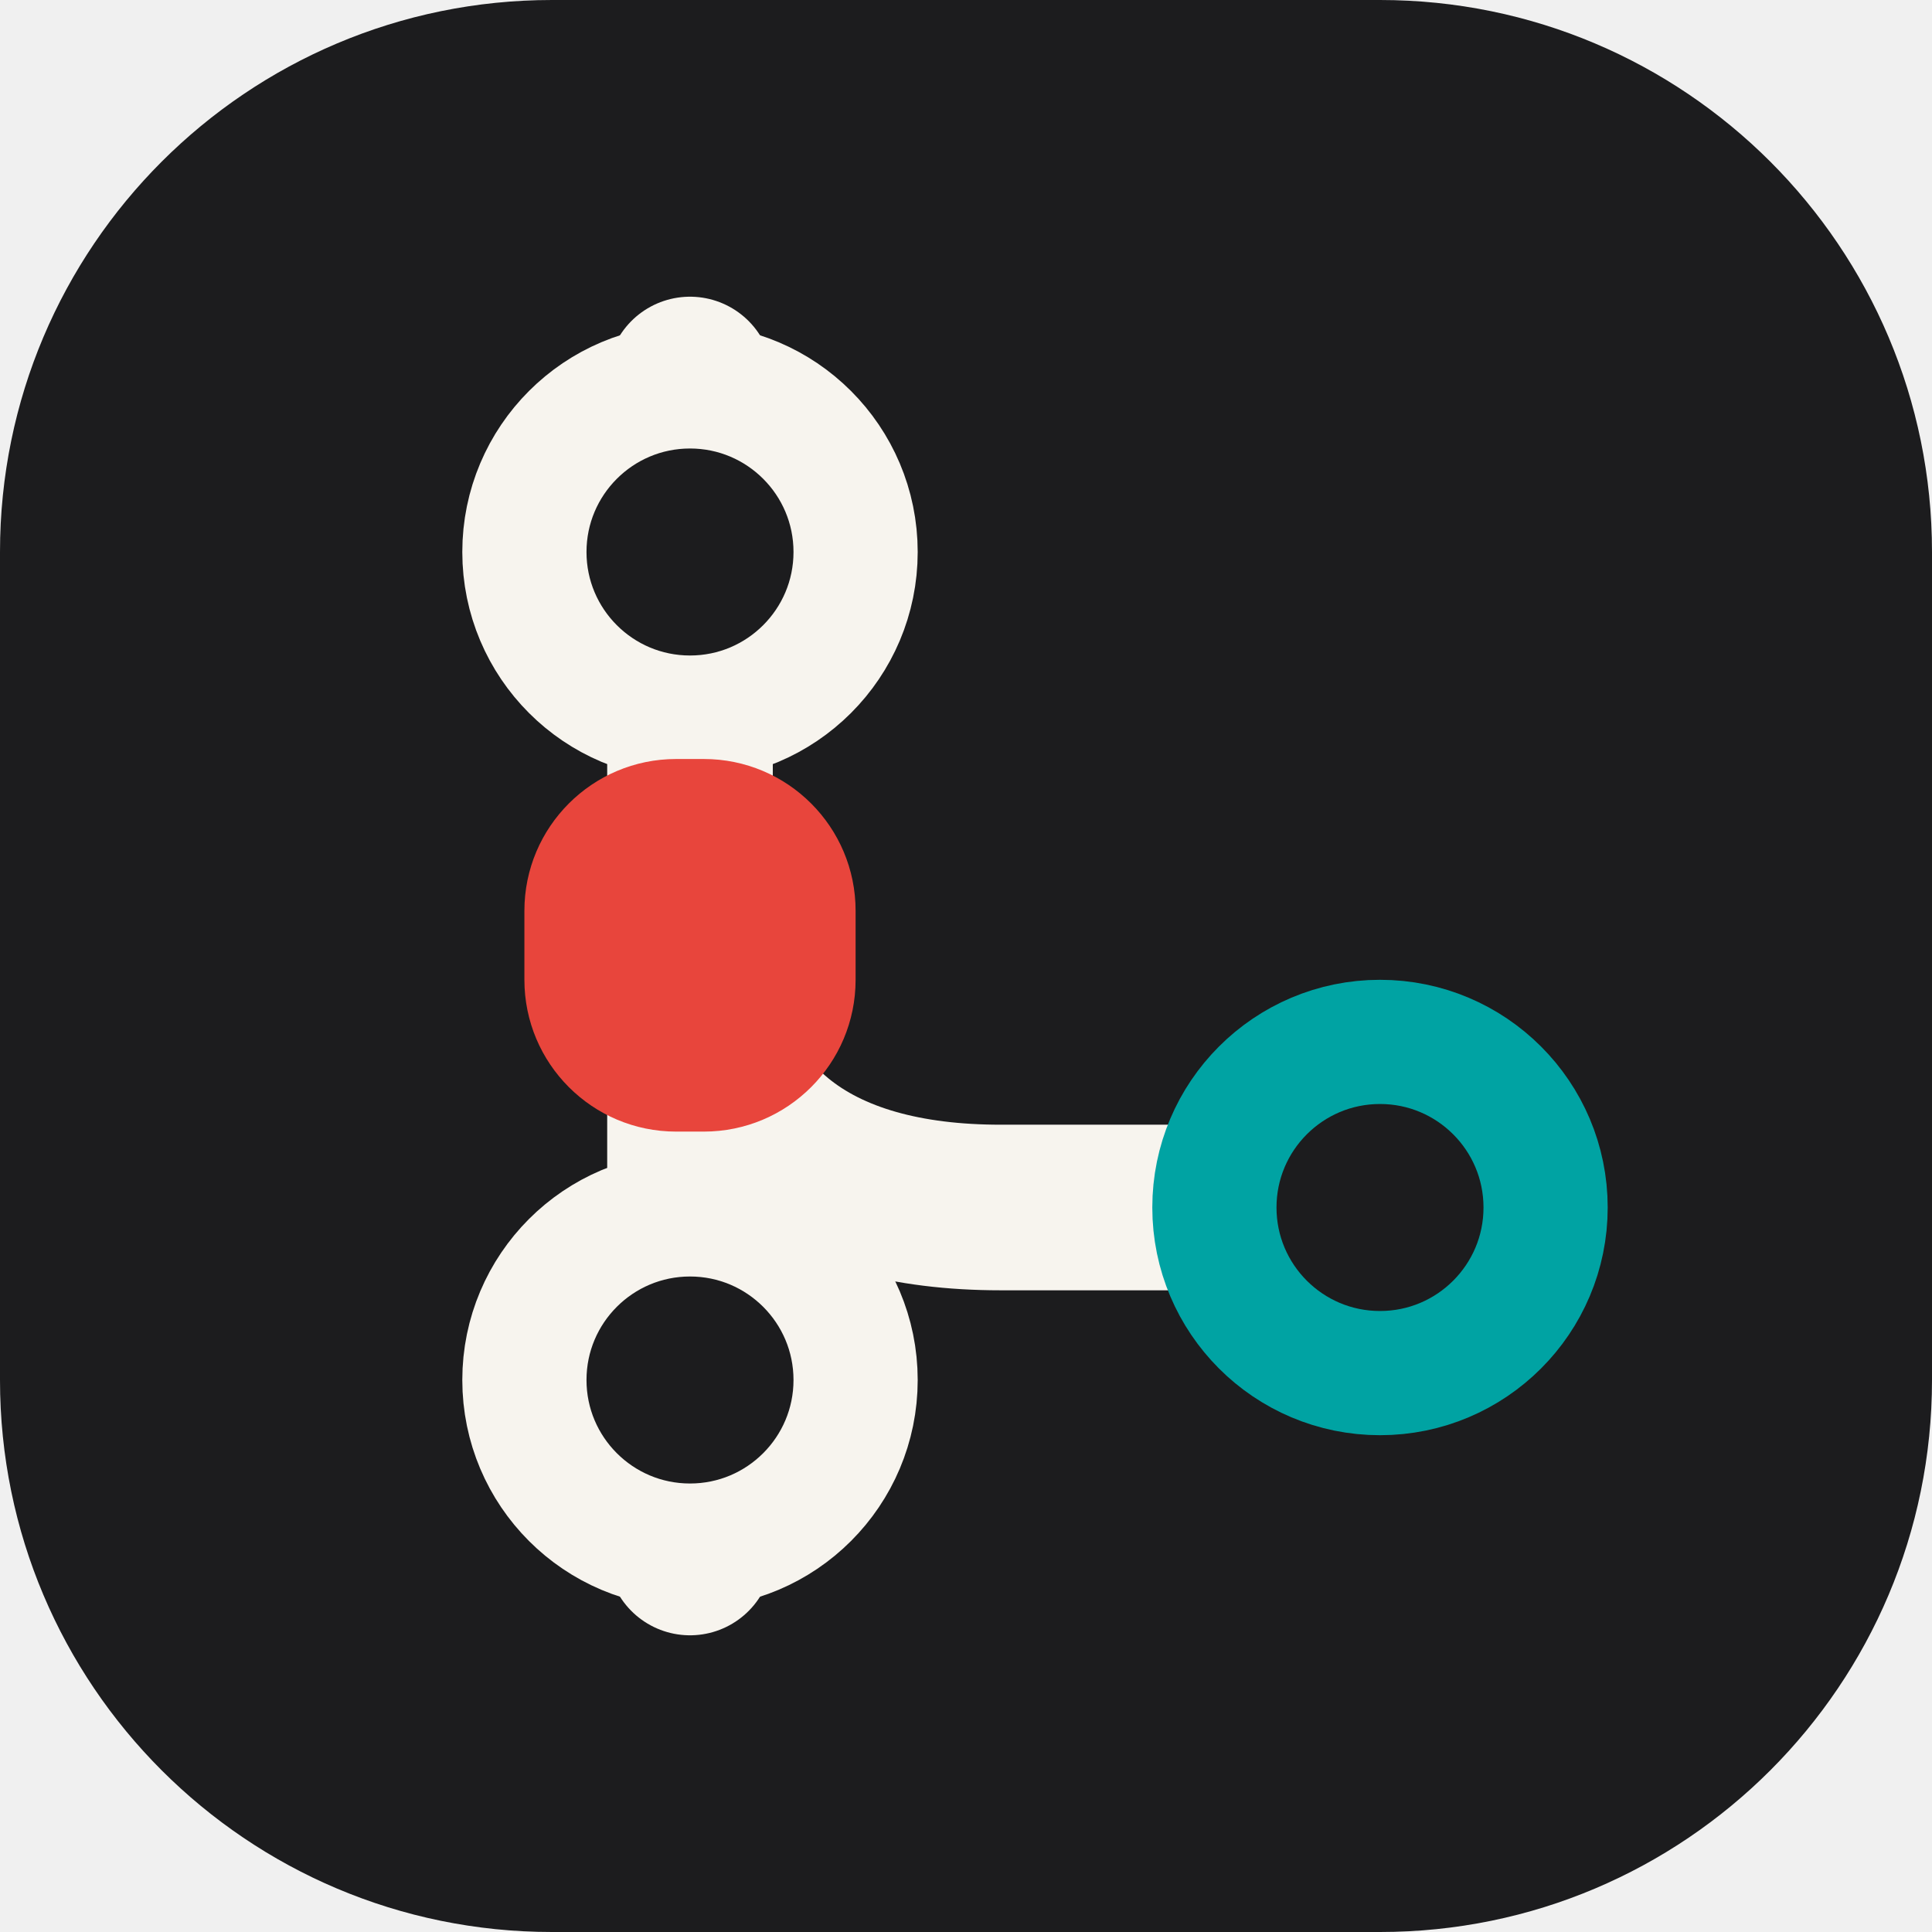
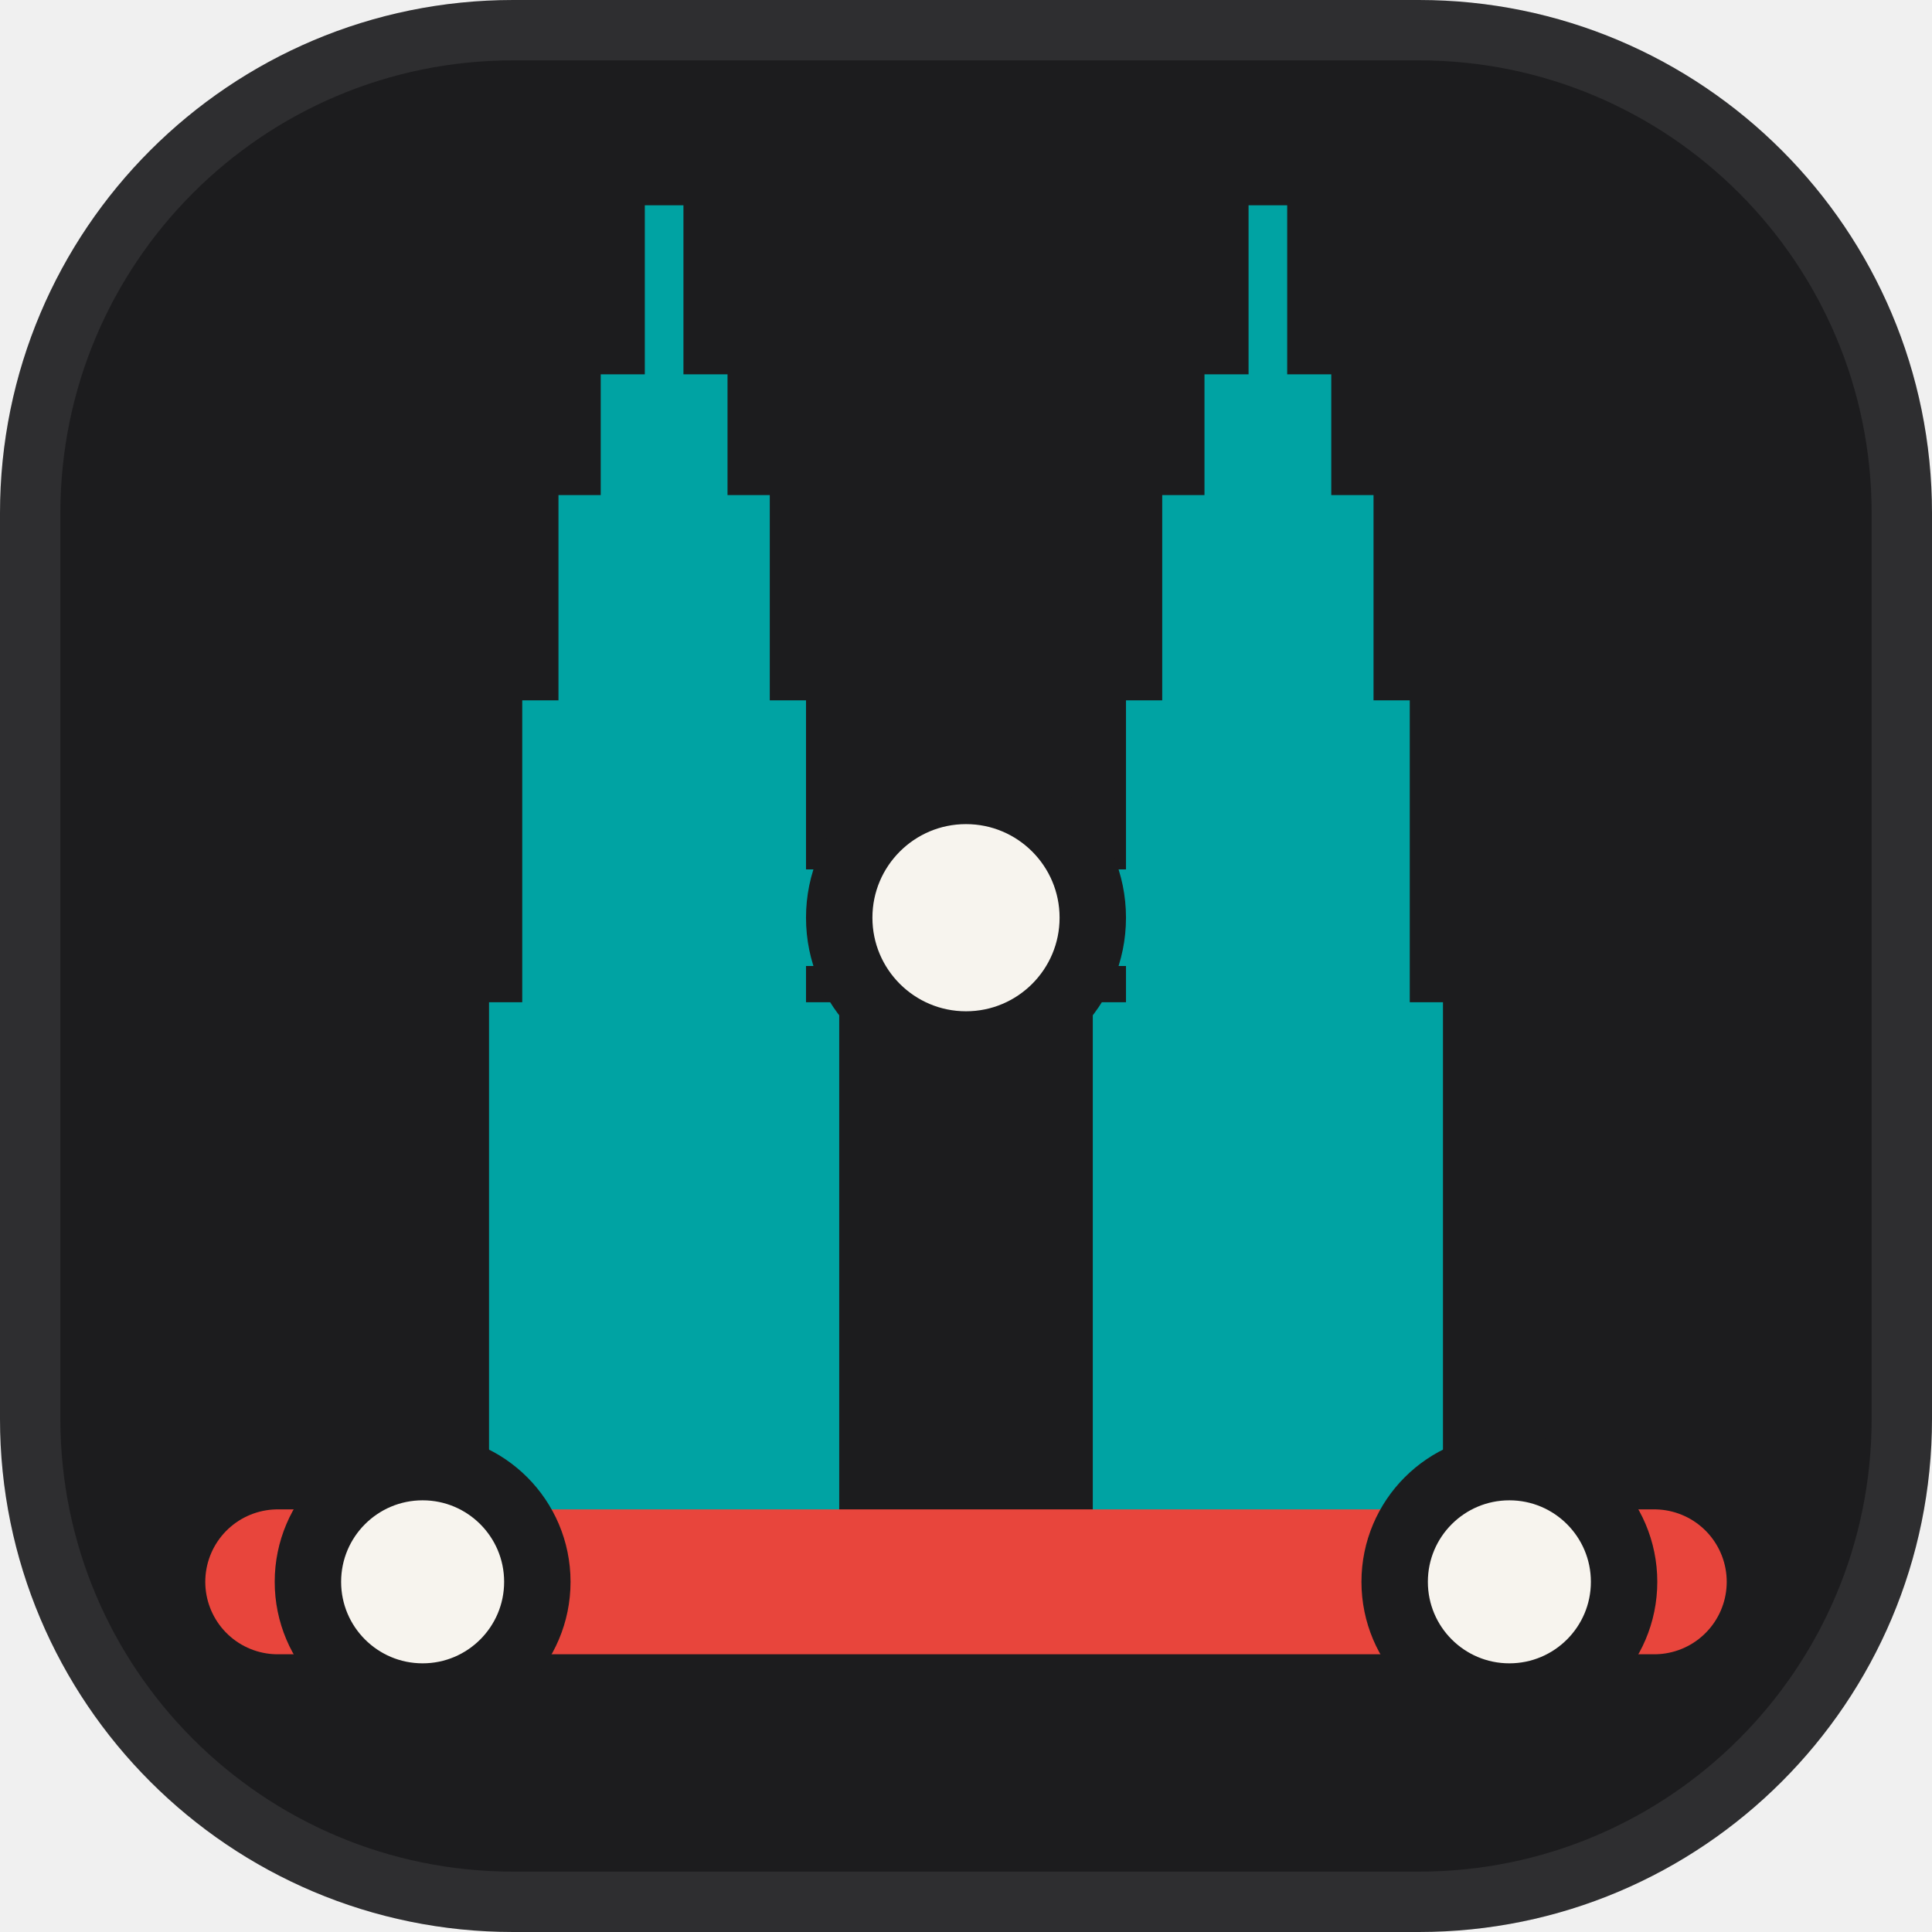
- <svg xmlns="http://www.w3.org/2000/svg" viewBox="0 0 28 28">
-   <rect width="28" height="28" rx="8" fill="#1c1c1e" />
-   <path d="M10 5.5v17M10 13.5c0 2.8 1.8 4 4.5 4H19" fill="none" stroke="#f7f4ee" stroke-width="2.4" stroke-linecap="round" />
-   <circle cx="10" cy="8" r="2.4" fill="#1c1c1e" stroke="#f7f4ee" stroke-width="1.8" />
-   <circle cx="10" cy="20" r="2.4" fill="#1c1c1e" stroke="#f7f4ee" stroke-width="1.8" />
-   <circle cx="20" cy="17.5" r="2.4" fill="#1c1c1e" stroke="#00a3a3" stroke-width="1.8" />
-   <rect x="7.6" y="11" width="4.8" height="5.4" rx="2.2" fill="#e8453c" />
+ <svg xmlns="http://www.w3.org/2000/svg" viewBox="0 0 32 32">
+   <rect width="32" height="32" rx="8.5" fill="#1c1c1e" />
+   <rect x=".5" y=".5" width="31" height="31" rx="8" fill="none" stroke="#ffffff" stroke-opacity=".08" />
+   <path d="M8.10 25.20 L8.10 16.60 L8.65 16.60 L8.65 11.60 L9.25 11.60 L9.25 8.20 L9.95 8.20 L9.95 6.20 L10.68 6.20 L10.68 3.40 L11.32 3.40 L11.32 6.20 L12.05 6.20 L12.05 8.20 L12.75 8.20 L12.75 11.60 L13.35 11.60 L13.35 16.60 L13.90 16.60 L13.90 25.20Z" fill="#00a3a3" />
+   <path d="M18.10 25.20 L18.10 16.60 L18.65 16.60 L18.65 11.60 L19.25 11.60 L19.25 8.20 L19.95 8.20 L19.95 6.20 L20.68 6.20 L20.68 3.40 L21.32 3.40 L21.32 6.20 L22.05 6.20 L22.05 8.20 L22.75 8.20 L22.75 11.60 L23.35 11.60 L23.35 16.60 L23.90 16.60 L23.90 25.20Z" fill="#00a3a3" />
+   <path d="M13.3 14.4h5.4v1.6h-5.4z" fill="#00a3a3" />
+   <path d="M4.6 26.2h22.8" stroke="#e8453c" stroke-width="2.4" stroke-linecap="round" />
+   <circle cx="16" cy="15.2" r="2.1" fill="#f7f4ee" stroke="#1c1c1e" stroke-width="1.1" />
+   <circle cx="7" cy="26.2" r="1.9" fill="#f7f4ee" stroke="#1c1c1e" stroke-width="1.1" />
+   <circle cx="25" cy="26.2" r="1.9" fill="#f7f4ee" stroke="#1c1c1e" stroke-width="1.1" />
</svg>
